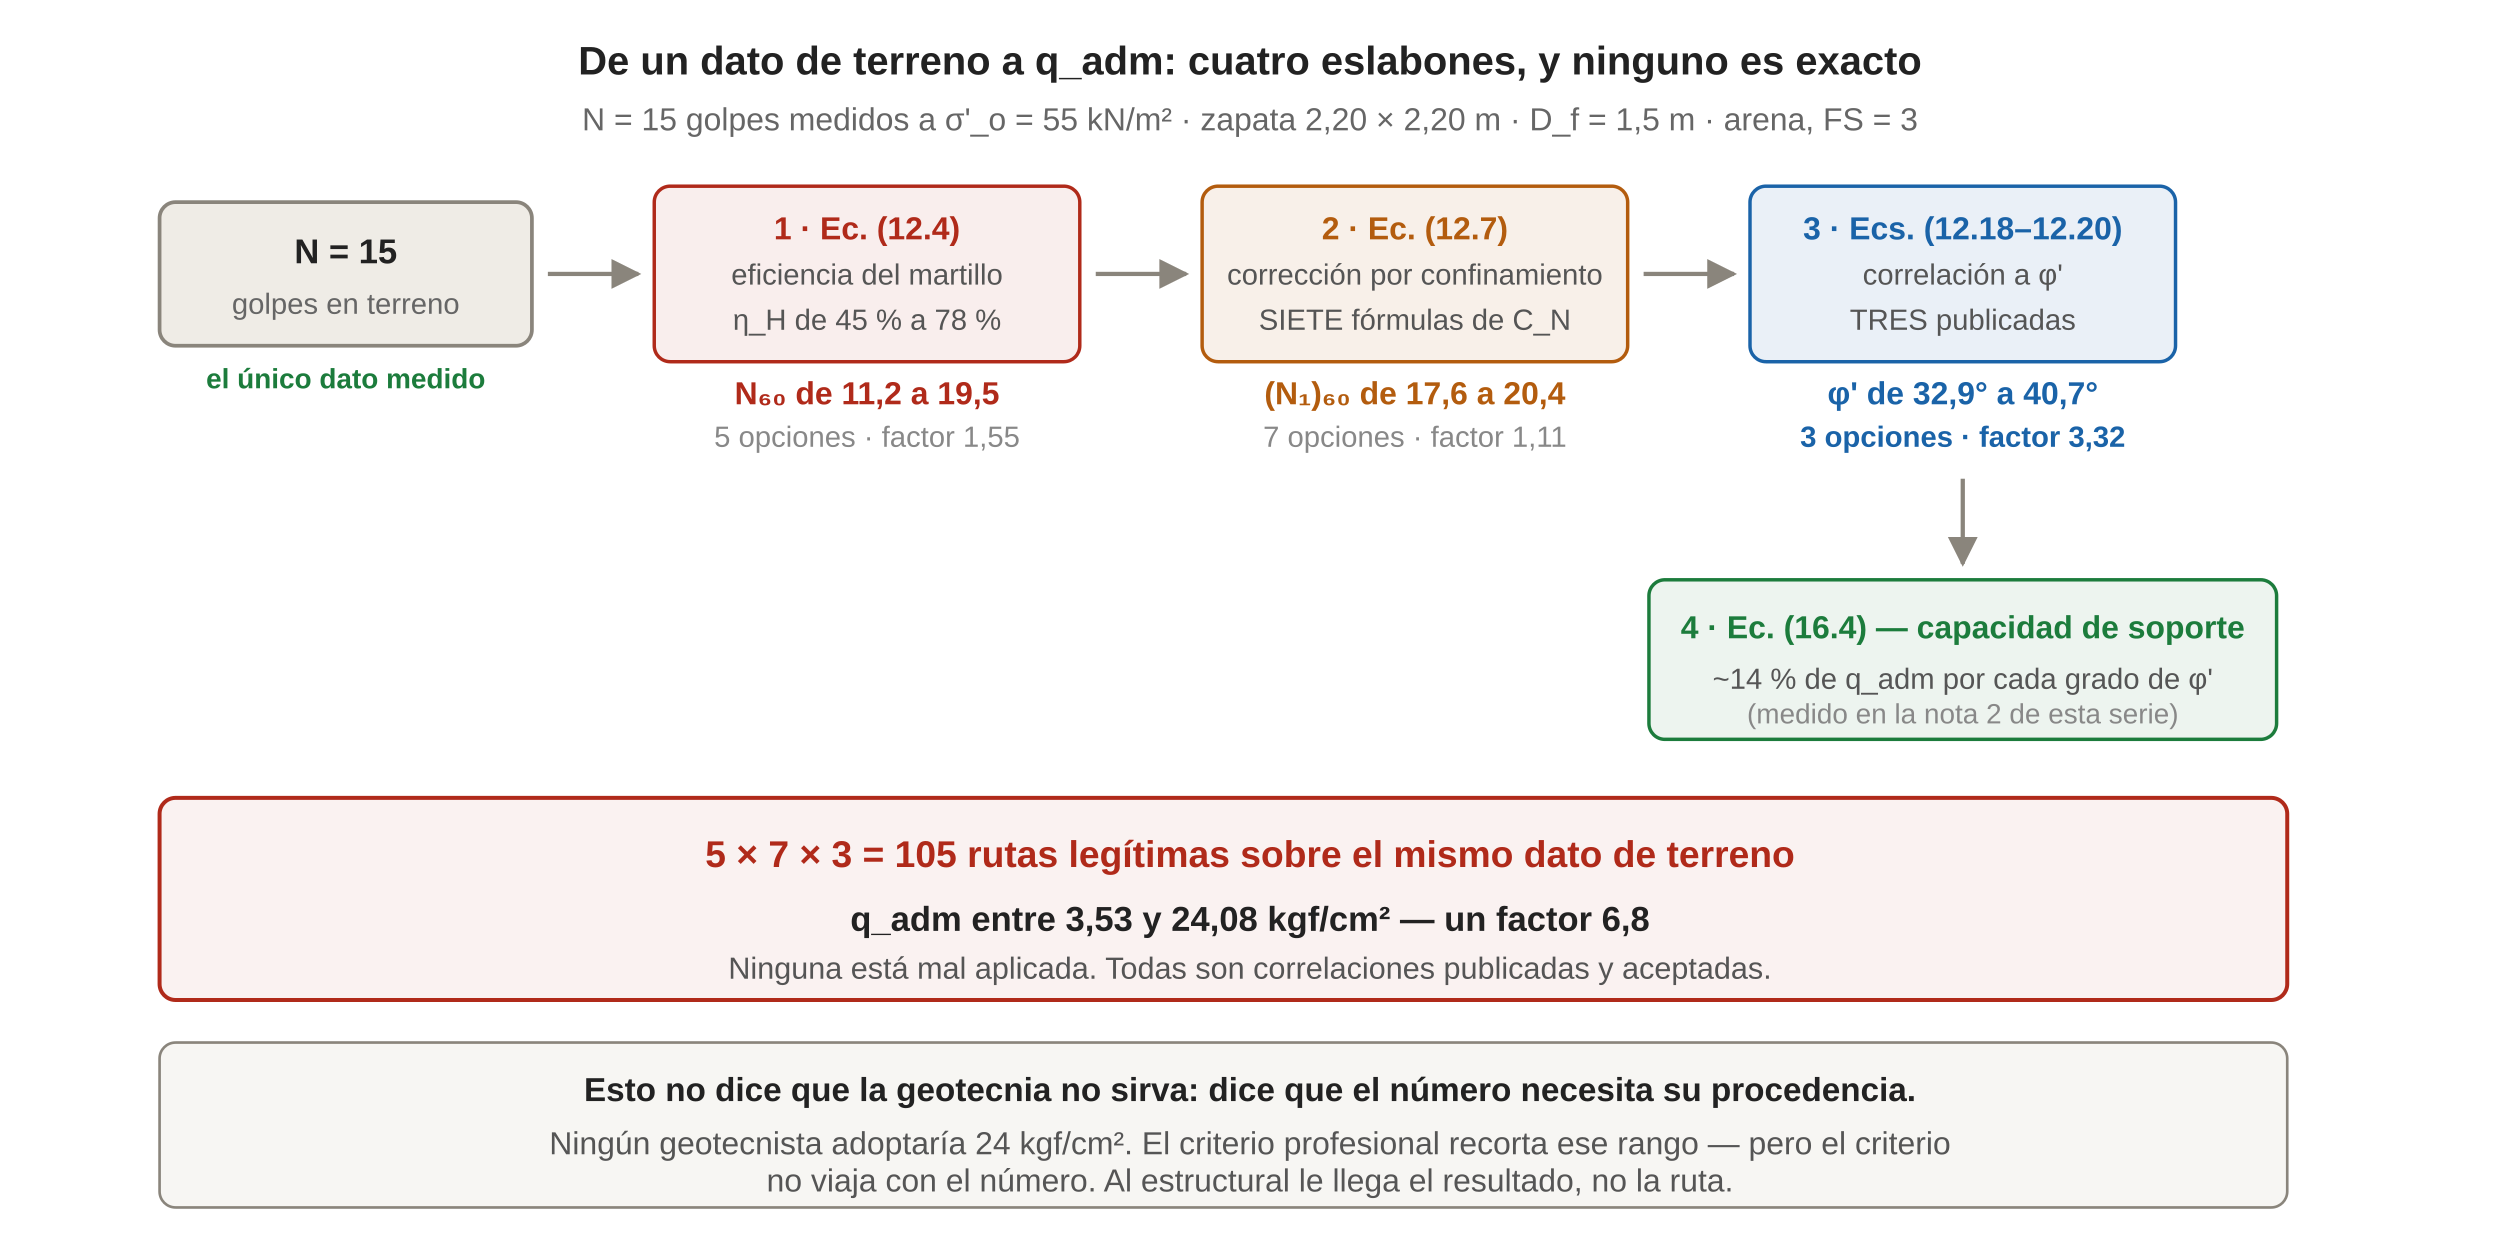
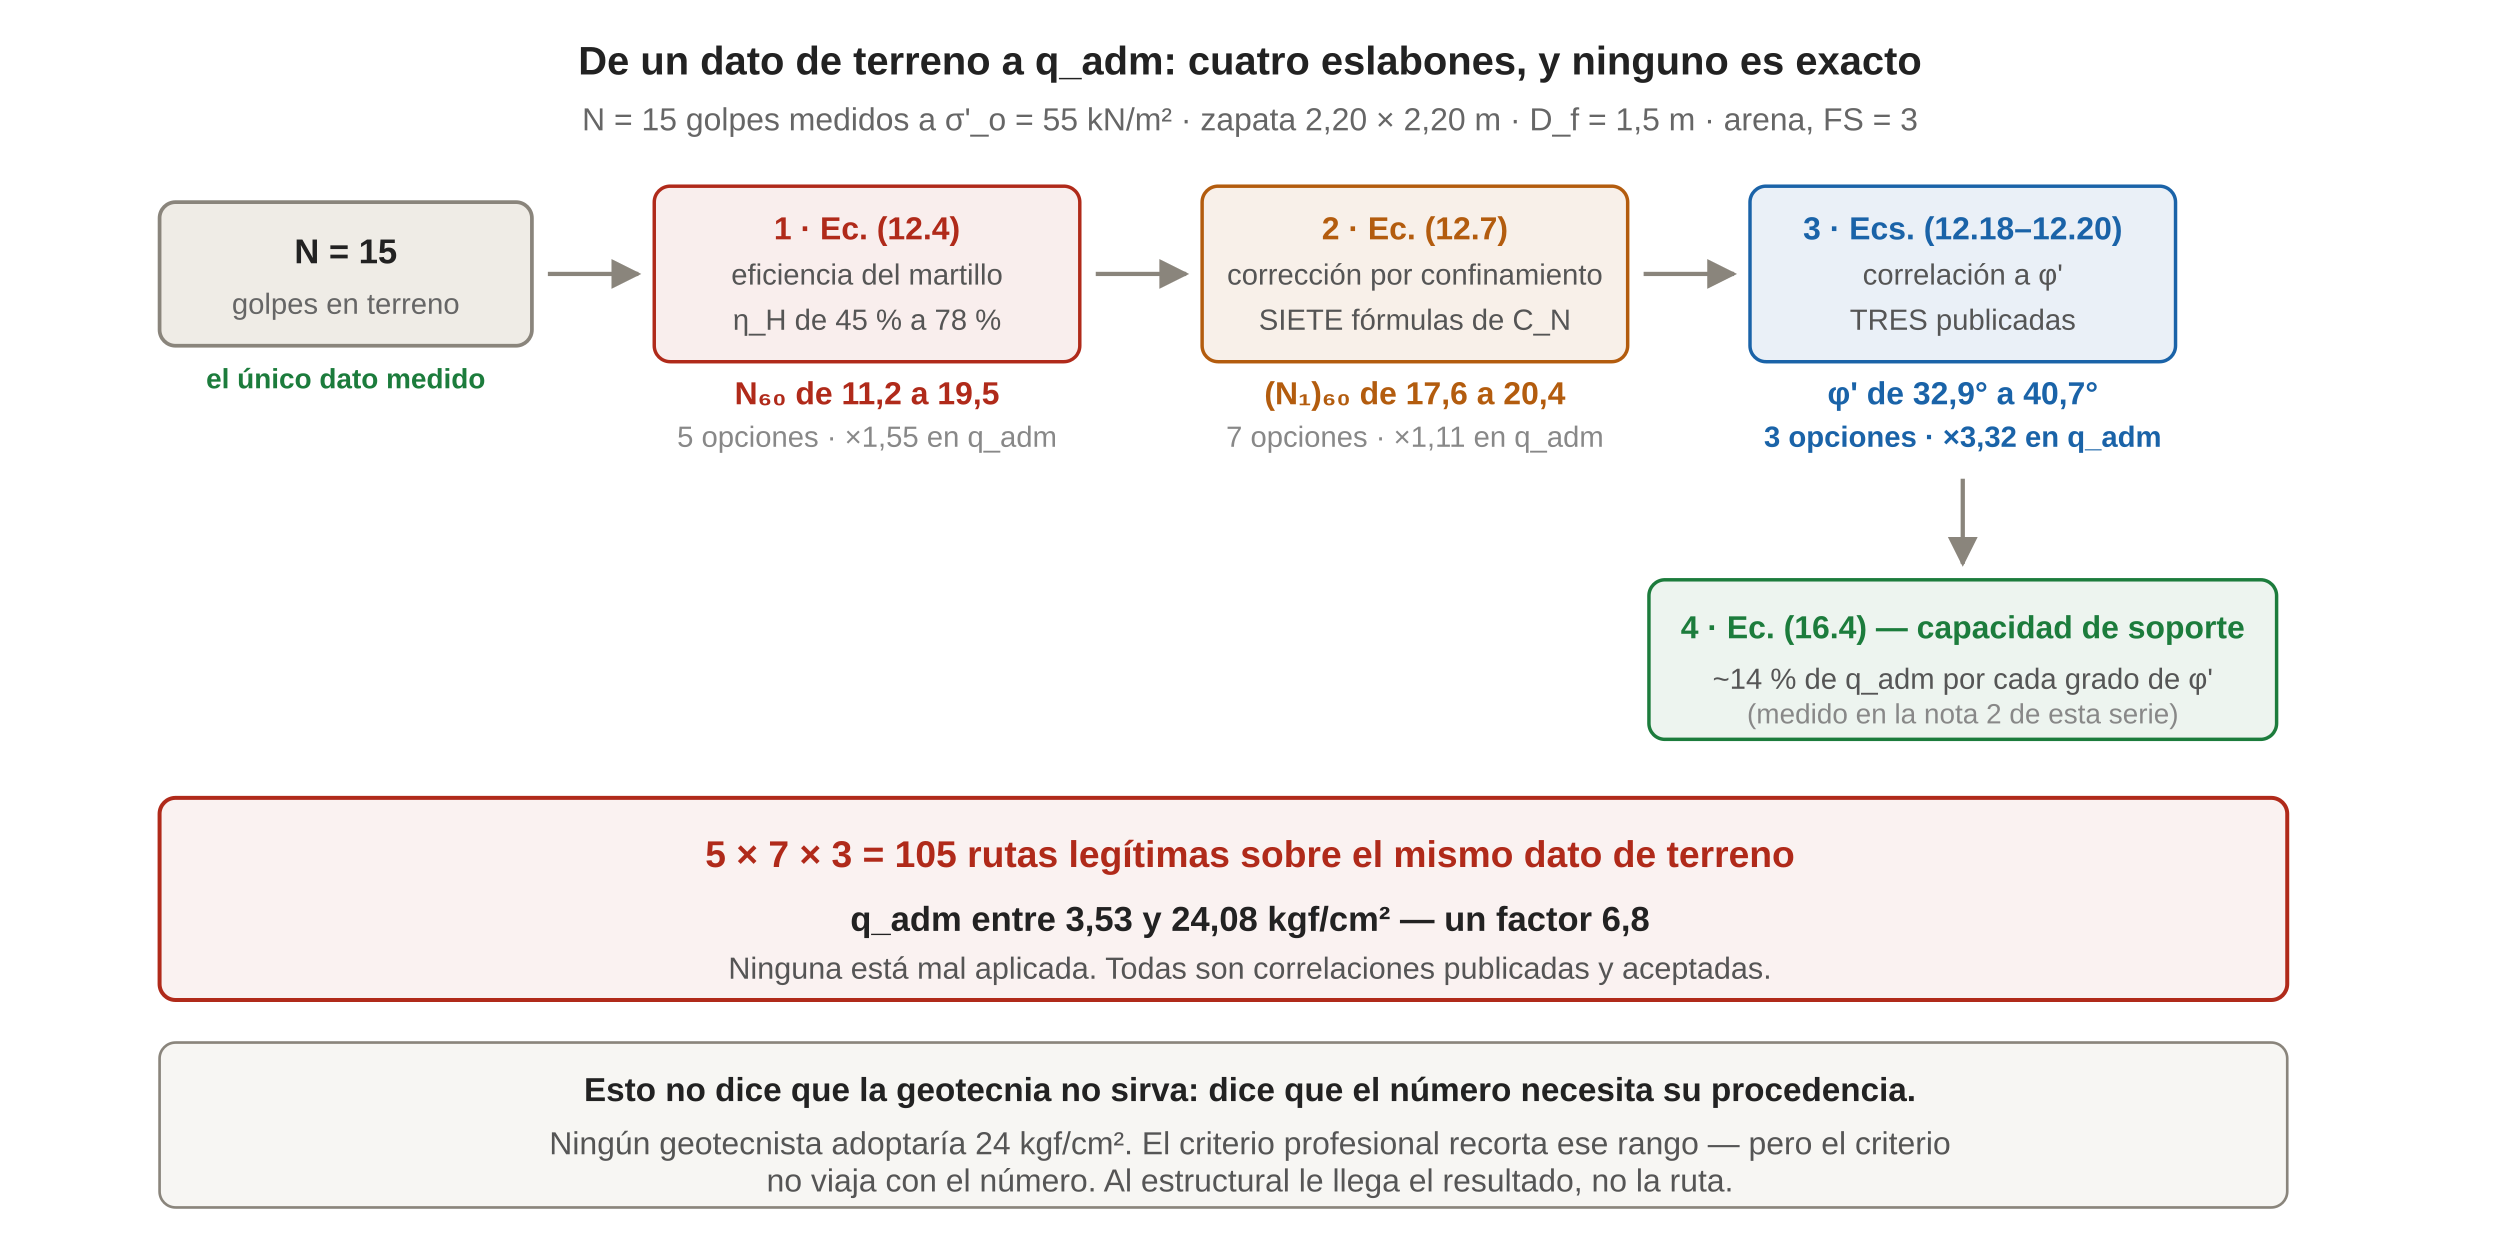
<svg xmlns="http://www.w3.org/2000/svg" viewBox="0 0 940 470" font-family="Segoe UI, Arial, sans-serif">
  <defs>
    <marker id="ia" viewBox="0 0 10 10" refX="9" refY="5" markerWidth="7" markerHeight="7" orient="auto-start-reverse">
      <path d="M0,0 L10,5 L0,10 z" fill="#8a857c" />
    </marker>
  </defs>
  <rect width="940" height="470" fill="#ffffff" />
  <text x="470" y="28" font-size="15" text-anchor="middle" fill="#222" font-weight="bold">De un dato de terreno a q_adm: cuatro eslabones, y ninguno es exacto</text>
  <text x="470" y="49" font-size="12" text-anchor="middle" fill="#666">N = 15 golpes medidos a σ'_o = 55 kN/m² · zapata 2,20 × 2,20 m · D_f = 1,5 m · arena, FS = 3</text>
  <rect x="60" y="76" width="140" height="54" rx="6" fill="#efece6" stroke="#8a857c" stroke-width="1.4" />
  <text x="130" y="99" font-size="13" text-anchor="middle" fill="#222" font-weight="bold">N = 15</text>
  <text x="130" y="118" font-size="11" text-anchor="middle" fill="#666">golpes en terreno</text>
  <text x="130" y="146" font-size="10.5" text-anchor="middle" fill="#1c7c3c" font-weight="bold">el único dato medido</text>
  <line x1="206" y1="103" x2="240" y2="103" stroke="#8a857c" stroke-width="1.6" marker-end="url(#ia)" />
  <rect x="246" y="70" width="160" height="66" rx="6" fill="#b02a1a" fill-opacity="0.08" stroke="#b02a1a" stroke-width="1.3" />
  <text x="326" y="90" font-size="12" text-anchor="middle" fill="#b02a1a" font-weight="bold">1 · Ec. (12.4)</text>
  <text x="326" y="107" font-size="11" text-anchor="middle" fill="#555">eficiencia del martillo</text>
  <text x="326" y="124" font-size="11" text-anchor="middle" fill="#555">η_H de 45 % a 78 %</text>
  <text x="326" y="152" font-size="12" text-anchor="middle" fill="#b02a1a" font-weight="bold">N₆₀ de 11,2 a 19,5</text>
-   <text x="326" y="168" font-size="11" text-anchor="middle" fill="#888">5 opciones · factor 1,55</text>
+   <text x="326" y="168" font-size="11" text-anchor="middle" fill="#888">5 opciones · ×1,55 en q_adm</text>
  <line x1="412" y1="103" x2="446" y2="103" stroke="#8a857c" stroke-width="1.6" marker-end="url(#ia)" />
  <rect x="452" y="70" width="160" height="66" rx="6" fill="#b35c0e" fill-opacity="0.09" stroke="#b35c0e" stroke-width="1.3" />
  <text x="532" y="90" font-size="12" text-anchor="middle" fill="#b35c0e" font-weight="bold">2 · Ec. (12.7)</text>
  <text x="532" y="107" font-size="11" text-anchor="middle" fill="#555">corrección por confinamiento</text>
  <text x="532" y="124" font-size="11" text-anchor="middle" fill="#555">SIETE fórmulas de C_N</text>
  <text x="532" y="152" font-size="12" text-anchor="middle" fill="#b35c0e" font-weight="bold">(N₁)₆₀ de 17,6 a 20,4</text>
-   <text x="532" y="168" font-size="11" text-anchor="middle" fill="#888">7 opciones · factor 1,11</text>
+   <text x="532" y="168" font-size="11" text-anchor="middle" fill="#888">7 opciones · ×1,11 en q_adm</text>
  <line x1="618" y1="103" x2="652" y2="103" stroke="#8a857c" stroke-width="1.6" marker-end="url(#ia)" />
  <rect x="658" y="70" width="160" height="66" rx="6" fill="#1a63a8" fill-opacity="0.09" stroke="#1a63a8" stroke-width="1.3" />
  <text x="738" y="90" font-size="12" text-anchor="middle" fill="#1a63a8" font-weight="bold">3 · Ecs. (12.18–12.20)</text>
  <text x="738" y="107" font-size="11" text-anchor="middle" fill="#555">correlación a φ'</text>
  <text x="738" y="124" font-size="11" text-anchor="middle" fill="#555">TRES publicadas</text>
  <text x="738" y="152" font-size="12" text-anchor="middle" fill="#1a63a8" font-weight="bold">φ' de 32,9° a 40,7°</text>
-   <text x="738" y="168" font-size="11" text-anchor="middle" fill="#1a63a8" font-weight="bold">3 opciones · factor 3,32</text>
+   <text x="738" y="168" font-size="11" text-anchor="middle" fill="#1a63a8" font-weight="bold">3 opciones · ×3,32 en q_adm</text>
  <line x1="738" y1="180" x2="738" y2="212" stroke="#8a857c" stroke-width="1.6" marker-end="url(#ia)" />
  <rect x="620" y="218" width="236" height="60" rx="6" fill="#1c7c3c" fill-opacity="0.08" stroke="#1c7c3c" stroke-width="1.3" />
  <text x="738" y="240" font-size="12" text-anchor="middle" fill="#1c7c3c" font-weight="bold">4 · Ec. (16.4) — capacidad de soporte</text>
  <text x="738" y="259" font-size="11" text-anchor="middle" fill="#555">~14 % de q_adm por cada grado de φ'</text>
  <text x="738" y="272" font-size="10.5" text-anchor="middle" fill="#888">(medido en la nota 2 de esta serie)</text>
  <rect x="60" y="300" width="800" height="76" rx="6" fill="#b02a1a" fill-opacity="0.06" stroke="#b02a1a" stroke-width="1.5" />
  <text x="470" y="326" font-size="14" text-anchor="middle" fill="#b02a1a" font-weight="bold">5 × 7 × 3 = 105 rutas legítimas sobre el mismo dato de terreno</text>
  <text x="470" y="350" font-size="13" text-anchor="middle" fill="#222" font-weight="bold">q_adm entre 3,53 y 24,08 kgf/cm² — un factor 6,8</text>
  <text x="470" y="368" font-size="11.5" text-anchor="middle" fill="#555">Ninguna está mal aplicada. Todas son correlaciones publicadas y aceptadas.</text>
  <rect x="60" y="392" width="800" height="62" rx="6" fill="#f7f6f3" stroke="#8a857c" />
  <text x="470" y="414" font-size="12.5" text-anchor="middle" fill="#222" font-weight="bold">Esto no dice que la geotecnia no sirva: dice que el número necesita su procedencia.</text>
  <text x="470" y="434" font-size="12" text-anchor="middle" fill="#555">Ningún geotecnista adoptaría 24 kgf/cm². El criterio profesional recorta ese rango — pero el criterio</text>
  <text x="470" y="448" font-size="12" text-anchor="middle" fill="#555">no viaja con el número. Al estructural le llega el resultado, no la ruta.</text>
</svg>
